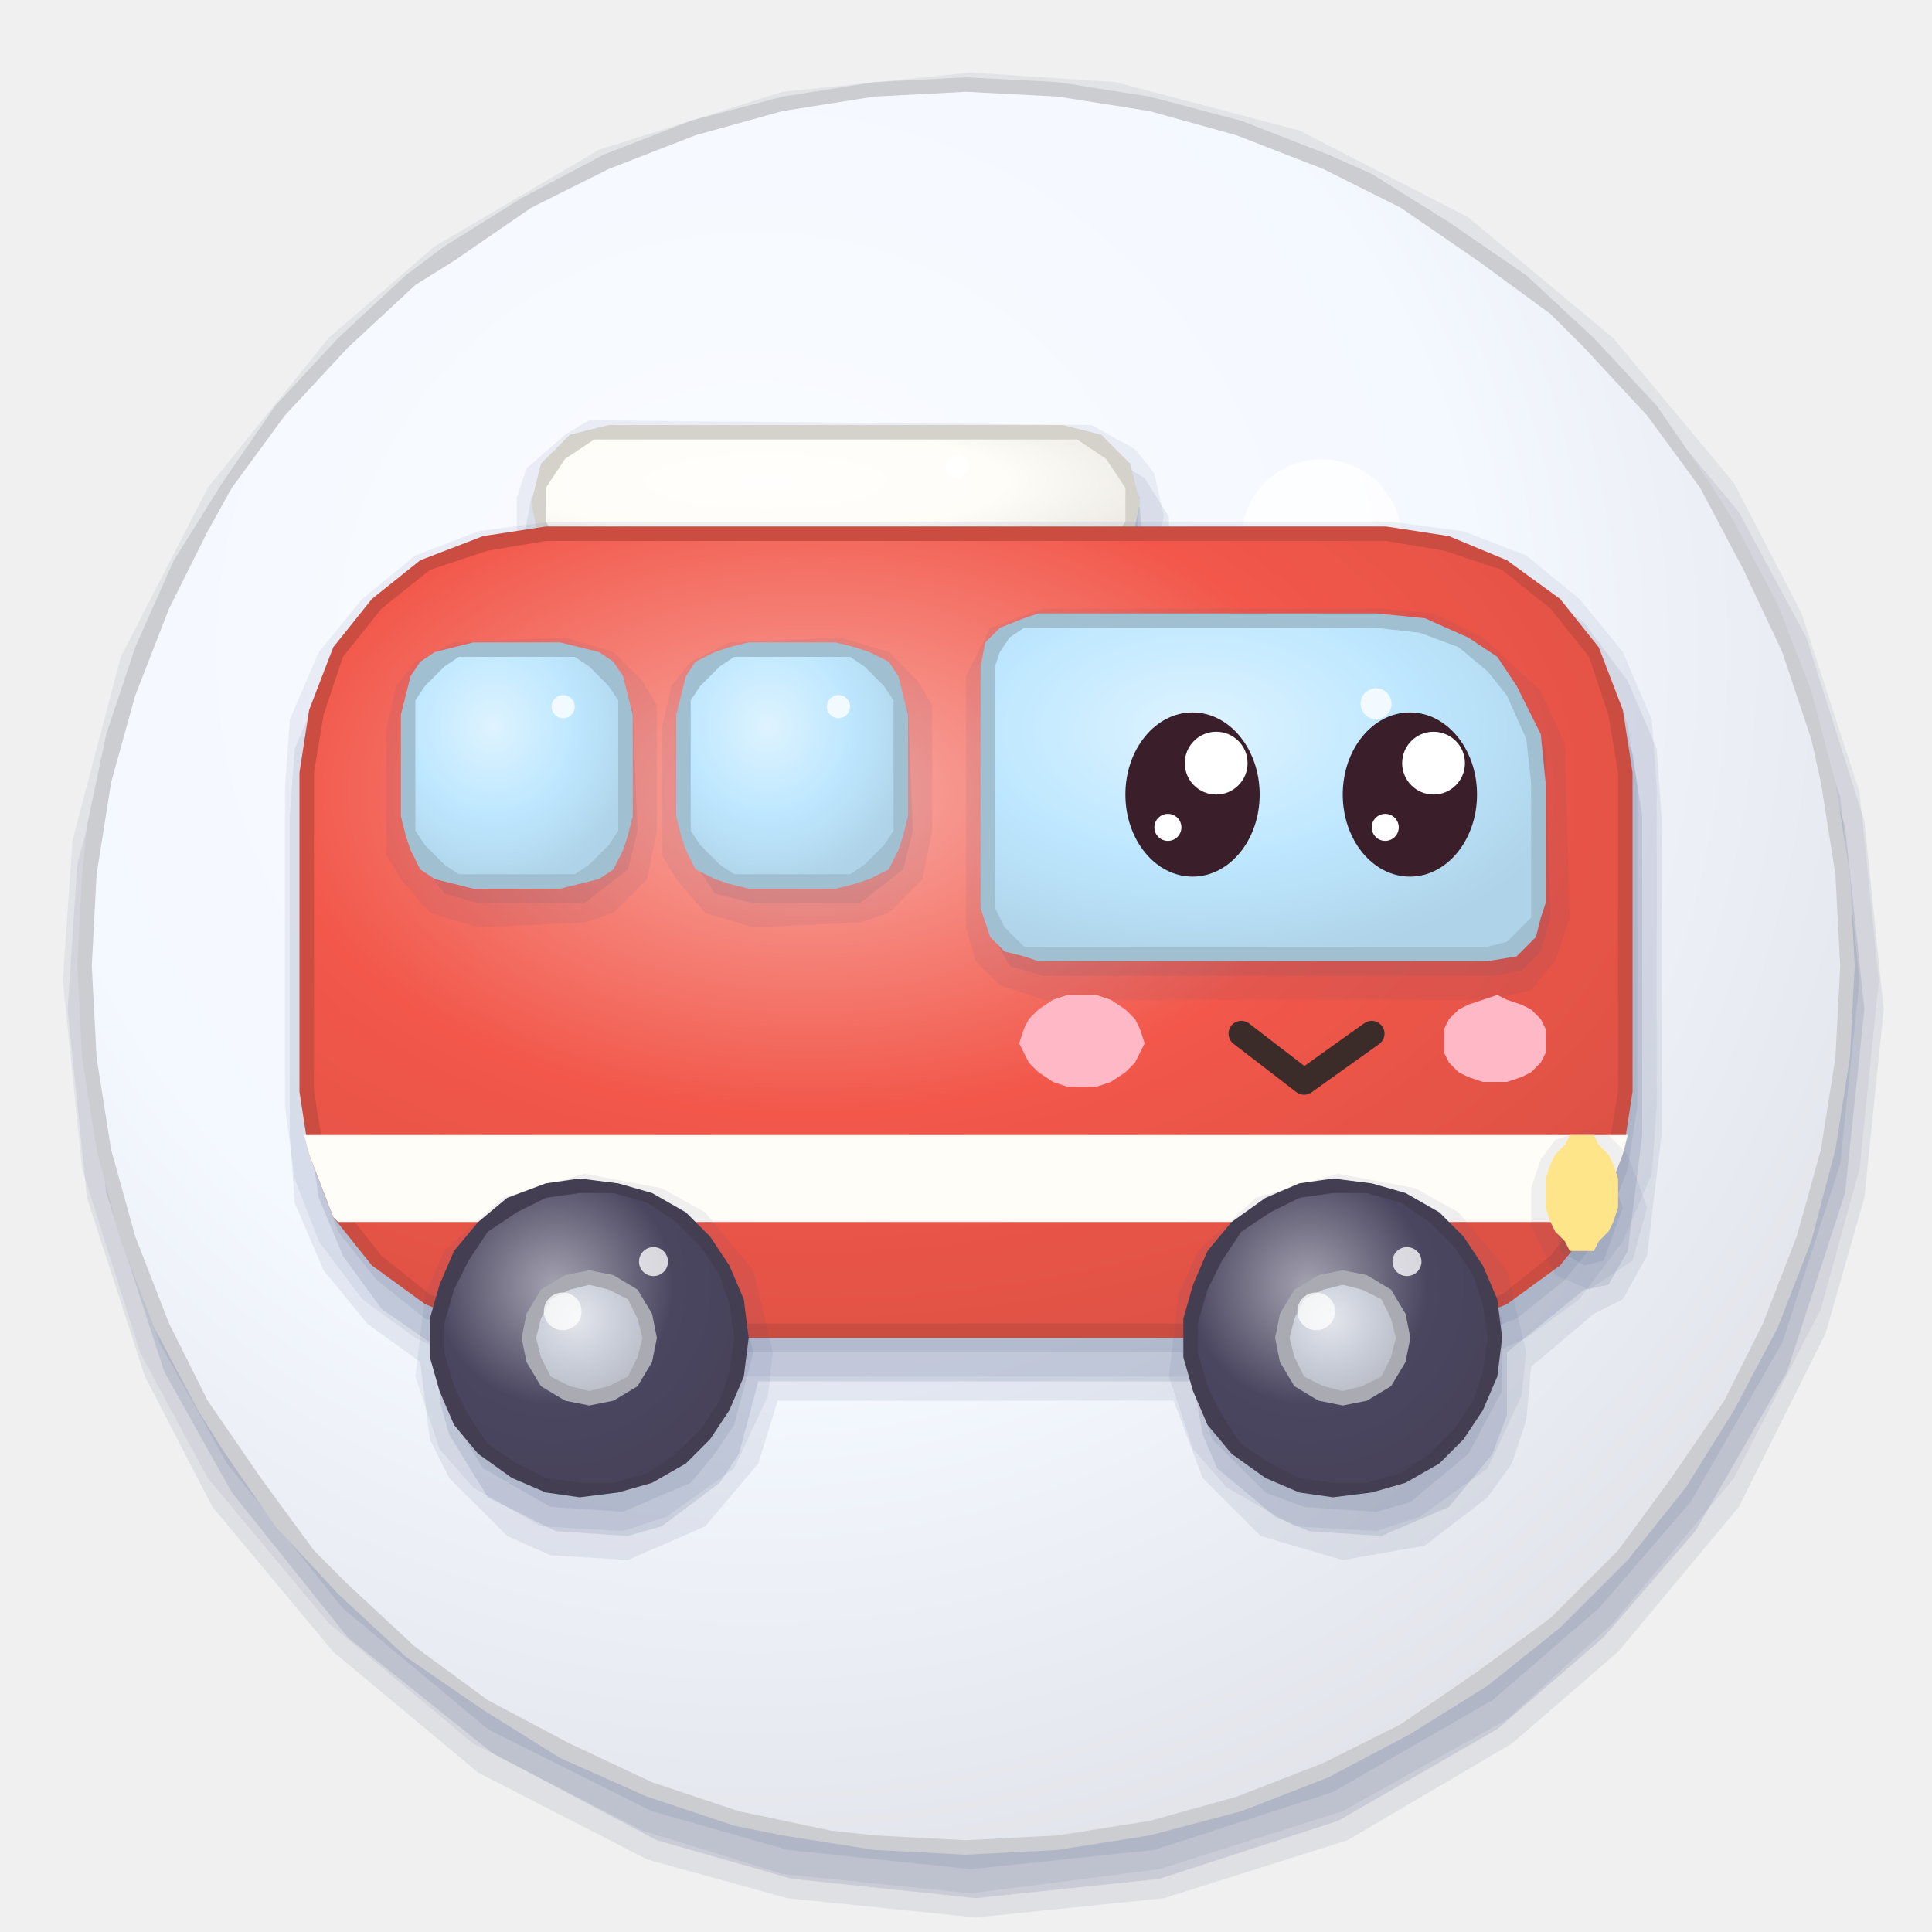
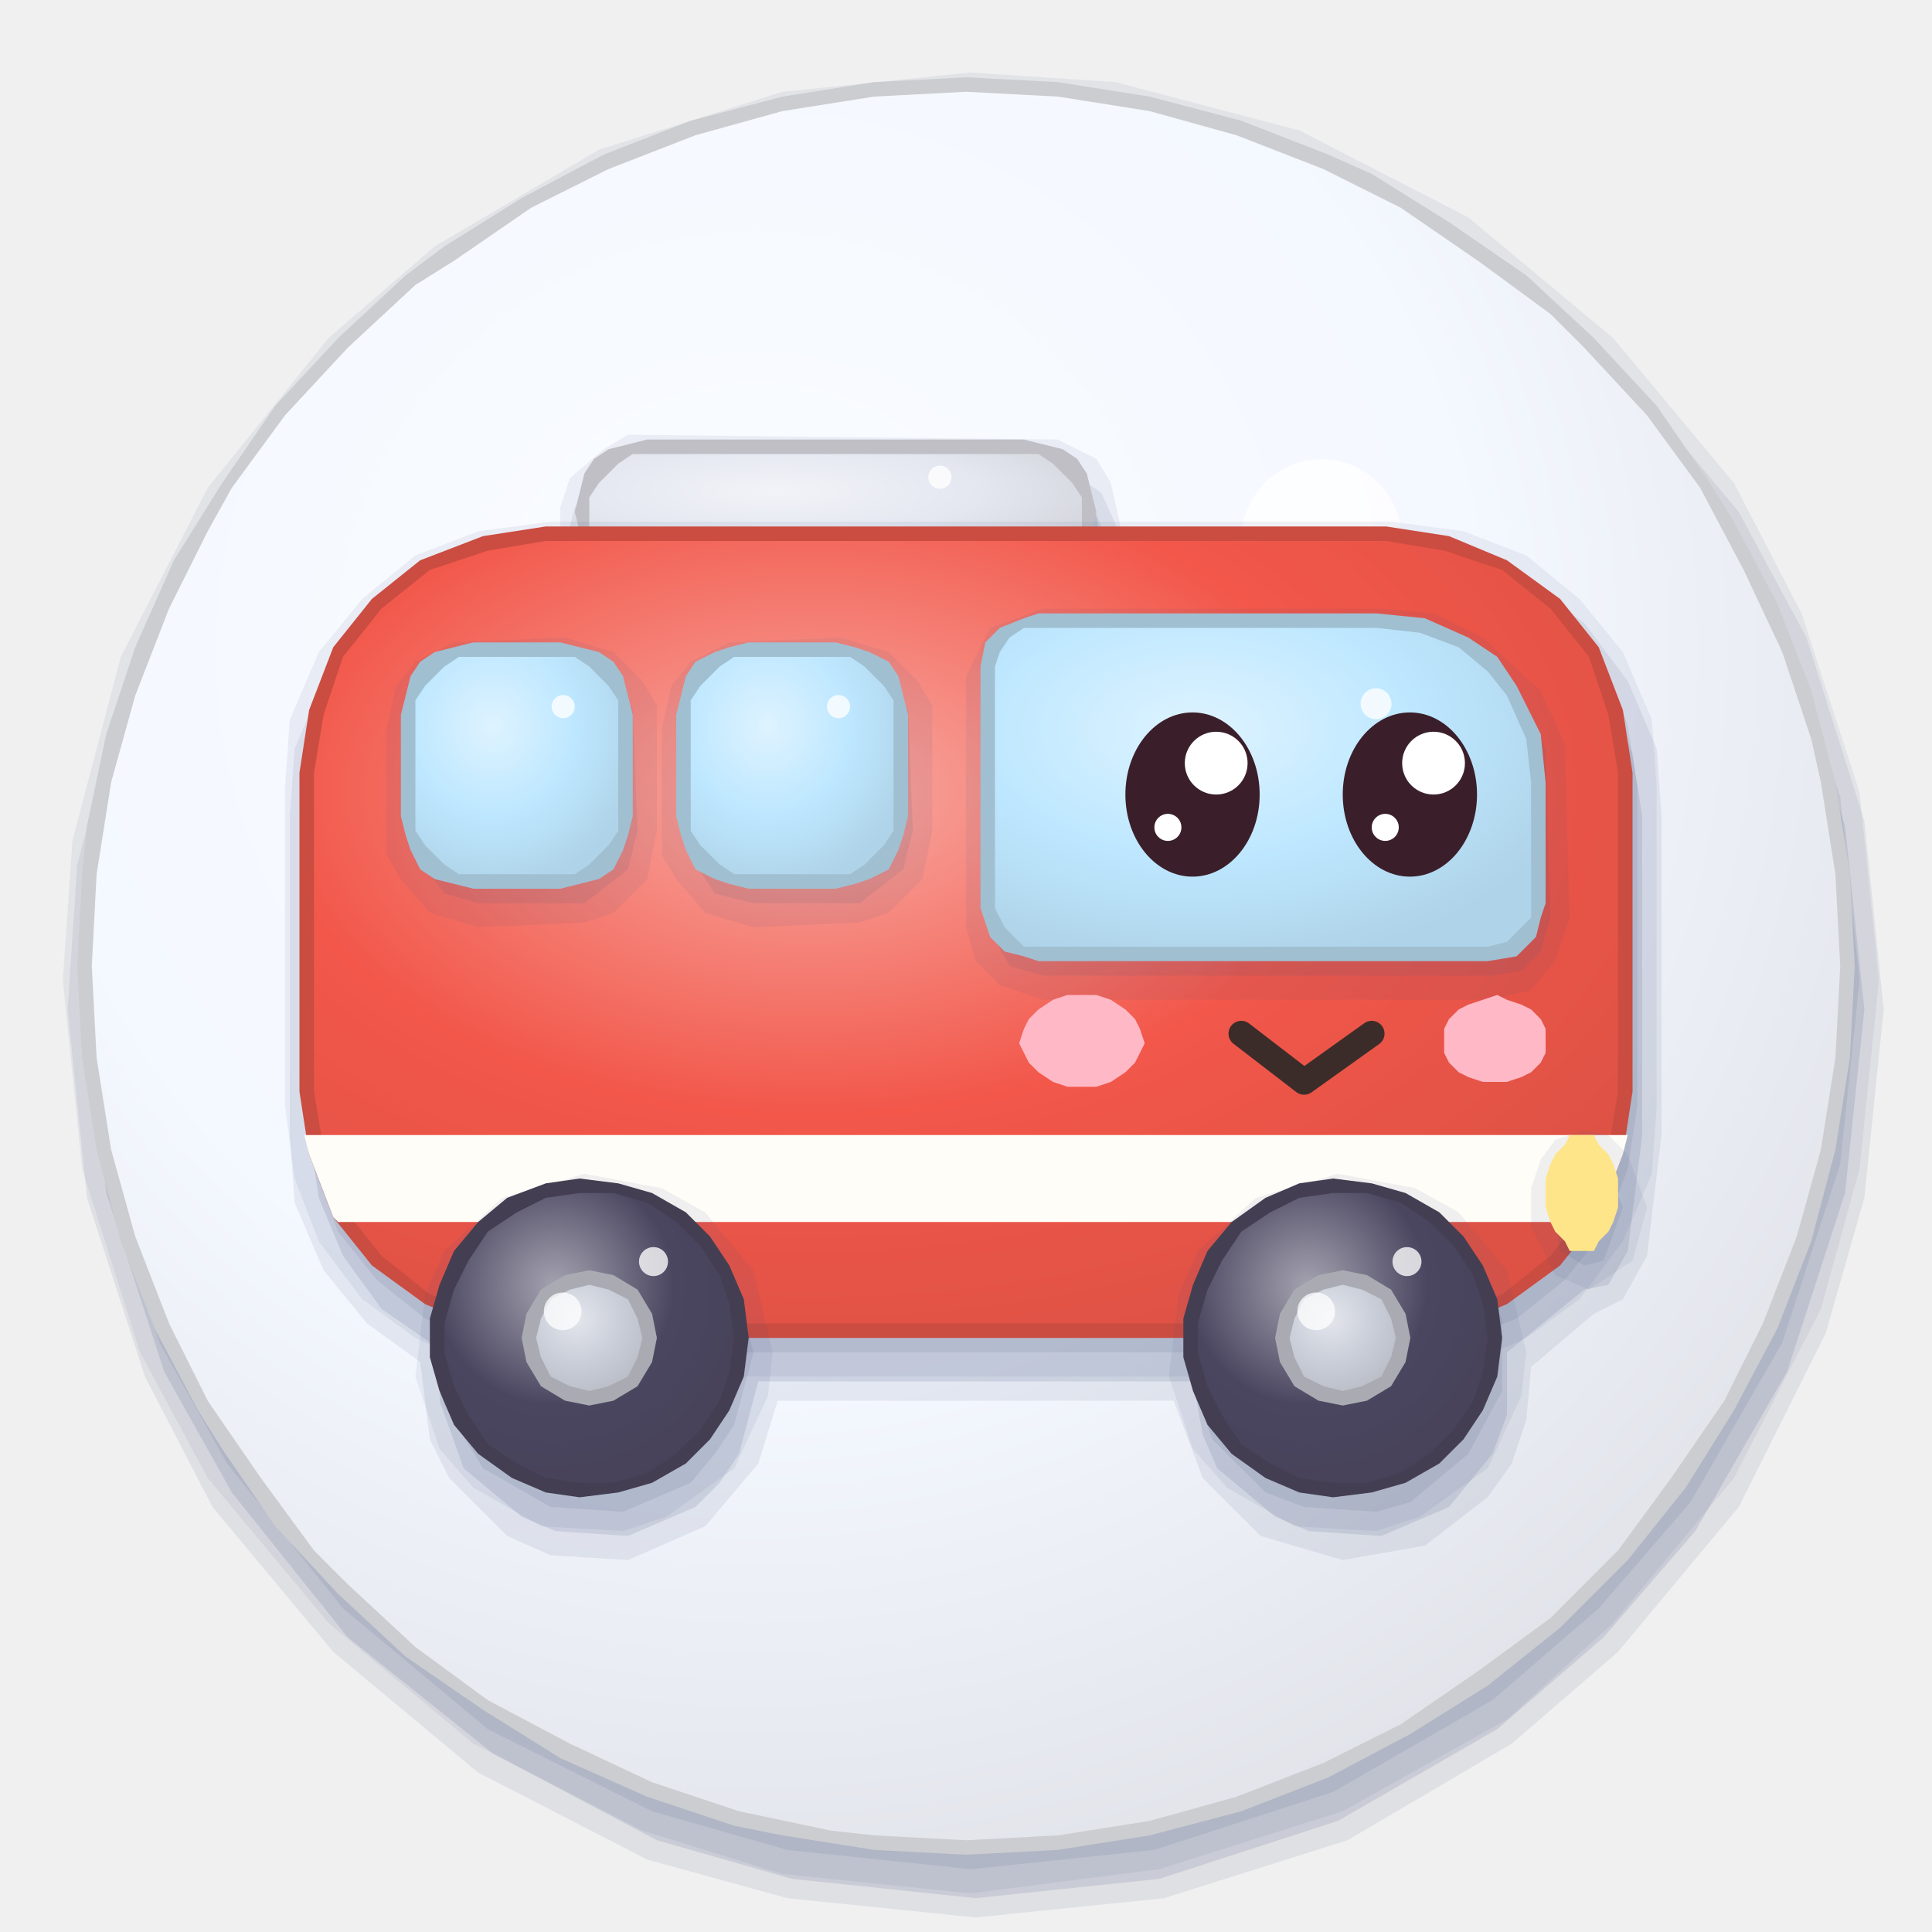
<svg xmlns="http://www.w3.org/2000/svg" viewBox="0 0 200 200" width="200" height="200">
  <defs>
    <radialGradient id="g1" cx="0.38" cy="0.32" r="0.75">
      <stop offset="0" stop-color="#FAFCFF" />
      <stop offset="0.55" stop-color="#F4F8FF" />
      <stop offset="1" stop-color="#E0E2E8" />
    </radialGradient>
    <radialGradient id="g2" cx="0.38" cy="0.32" r="0.75">
-       <stop offset="0" stop-color="#FFFEFC" />
-       <stop offset="0.55" stop-color="#FFFDF8" />
-       <stop offset="1" stop-color="#EAE7E2" />
+       <stop offset="0" stop-color="#F2F3F8" />
+       <stop offset="0.55" stop-color="#E4E7F0" />
+       <stop offset="1" stop-color="#D2D3DA" />
    </radialGradient>
    <radialGradient id="g3" cx="0.38" cy="0.32" r="0.75">
      <stop offset="0" stop-color="#F8ABA4" />
      <stop offset="0.55" stop-color="#F2574A" />
      <stop offset="1" stop-color="#DE5245" />
    </radialGradient>
    <radialGradient id="g4" cx="0.38" cy="0.32" r="0.75">
      <stop offset="0" stop-color="#DEF3FF" />
      <stop offset="0.55" stop-color="#BDE7FF" />
      <stop offset="1" stop-color="#AFD3E8" />
    </radialGradient>
    <radialGradient id="g5" cx="0.38" cy="0.32" r="0.75">
      <stop offset="0" stop-color="#A4A2B0" />
      <stop offset="0.55" stop-color="#4A4660" />
      <stop offset="1" stop-color="#474259" />
    </radialGradient>
    <radialGradient id="g6" cx="0.38" cy="0.32" r="0.75">
      <stop offset="0" stop-color="#E4E6EC" />
      <stop offset="0.55" stop-color="#C9CED9" />
      <stop offset="1" stop-color="#BABDC6" />
    </radialGradient>
  </defs>
  <g transform="scale(0.5)">
    <path d="M390 209l-4-39-12-38-14-26-25-30-30-25-35-18-38-10-30-3-39 4-38 13-34 19-22 20-25 30-18 35-10 38-2 30 4 39 12 37 14 27 25 30 30 25 35 18 29 8 39 4 39-4 38-12 34-20 22-19 25-30 18-36 8-28z" fill="#44527A" opacity=".10" />
    <path d="M386 209l-4 38-12 37-19 33-19 22-22 19-33 19-37 12-38 4-38-4-28-8-34-18-30-24-24-30-14-25-12-37-4-38 2-29 10-37 18-34 24-30 22-19 33-19 37-12 38-4 38 4 37 12 25 13 30 25 24 30 14 25 12 37z" fill="#44527A" opacity=".14" />
    <path d="M389 203l-4-39-12-37-14-27-25-30-30-25-35-18-38-10-30-2-39 4-38 12-34 20-22 19-25 31-18 35-10 38-2 29 4 39 12 38 14 26 25 30 30 25 35 18 29 9 39 4 39-5 38-12 34-19 22-20 25-30 18-35 8-29z" fill="#44527A" opacity=".08" />
    <path d="M385 203l-4 38-12 37-19 33-19 22-22 19-33 19-37 12-38 4-38-4-28-8-34-17-30-25-24-30-14-25-12-37-4-38 2-29 10-37 18-34 24-30 22-19 33-19 37-12 38-4 38 4 37 12 25 14 30 24 24 30 14 25 12 37z" fill="#44527A" opacity=".11" />
    <path d="M384 200l-1 19-3 19-5 19-7 18-9 17-10 16-12 15-7 7-7 7-15 12-16 10-17 9-18 7-19 5-19 3-19 1-19-1-19-3-10-2-18-6-18-8-16-10-16-11-14-13-13-14-11-16-5-8-9-17-7-18-5-19-3-19-1-19 1-19 1-10 4-19 6-18 8-18 10-16 11-16 13-14 14-13 8-6 16-10 17-9 18-7 19-5 19-3 19-1 19 1 19 3 19 5 18 7 9 4 16 10 16 11 14 13 13 14 11 16 5 8 9 17 7 18 5 19 3 19z" fill="#CCCDD1" />
    <path d="M381 200l-1-19-3-19-2-9-6-18-8-17-9-17-11-15-13-14-7-7-15-11-16-11-16-8-18-7-18-5-19-3-19-1-19 1-19 3-18 5-18 7-16 8-16 11-8 5-14 13-13 14-11 15-5 9-8 16-7 18-5 18-3 19-1 19 1 19 3 19 5 18 7 18 8 16 11 16 11 15 7 7 14 13 15 11 17 9 17 8 18 6 19 4 9 1 19 1 19-1 19-3 18-5 18-7 16-8 16-11 15-11 7-7 7-7 11-15 11-16 8-16 7-18 5-18 3-19z" fill="url(#g1)" />
    <circle cx="273.6" cy="111.7" r="16.6" fill="#FFFFFF" opacity=".78" />
-     <path d="M87 282l2 16 4 8 12 12 9 4 16 1 16-7 11-13 4-13 82 0 6 16 12 12 17 5 17-3 13-10 5-7 3-9 1-11 13-11 6-3 5-9 3-25 0-66-1-14-6-14-9-12-11-8-13-6-15-2-47 0 0-6-5-8-10-6-99-1-10 3-8 8-2 11-8 1-13 6-11 9-9 11-6 14-1 14 0 66 1 14 6 14 9 11z" fill="#44527A" opacity=".10" />
-     <path d="M117 102l-4 7 0 9-11 2-13 5-10 8-8 10-5 13-2 13 0 66 2 13 5 12 8 11 13 9-1 10 2 7 8 13 14 7 15 1 7-2 12-9 4-6 4-15 90 0 2 11 3 7 12 10 7 3 15 1 14-6 9-11 3-8 0-13 16-13 5-1 4-7 3-24 0-66-2-13-5-13-8-10-11-8-12-5-13-2-52 0-1-13-10-8-98 0z" fill="#44527A" opacity=".14" />
-     <path d="M226 88l-104-1-5 3-8 7-2 6 0 10 6 10 9 5 5 1 99-1 5-3 7-6 3-12-2-9-4-5z" fill="#44527A" opacity=".08" />
-     <path d="M220 91l12 5 4 7-1 13-10 8-97 0-9-2-7-10 1-13 10-7z" fill="#44527A" opacity=".11" />
-     <path d="M220 88l4 1 4 1 3 3 3 3 1 4 1 4-1 5-1 4-3 3-3 3-4 1-4 1-94 0-4-1-4-1-3-3-3-3-1-4-1-5 1-4 1-4 3-3 3-3 4-1 4-1z" fill="#D5D1CB" />
-     <path d="M219 91l-92 0-4 0-3 2-3 2-2 3-2 3 0 3 0 4 2 3 2 3 3 2 3 2 4 0 92 0 4 0 3-2 3-2 2-3 2-3 0-4 0-3-2-3-2-3-3-2-3-2z" fill="url(#g2)" />
-     <circle cx="198.2" cy="96.6" r="2.4" fill="#FFFFFF" opacity=".78" />
+     <path d="M87 282l2 16 4 8 12 12 9 4 16 1 16-7 11-13 4-13 82 0 6 16 12 12 17 5 17-3 13-10 5-7 3-9 1-11 13-11 6-3 5-9 3-25 0-66-1-14-6-14-9-12-11-8-13-6-15-2-56 0-5-11-9-6-83-1-10 3-7 7-2 8-17 2-13 6-11 8-9 12-6 14-1 14 0 66 1 14 6 14 9 11z" fill="#44527A" opacity=".10" />
+     <path d="M125 104l-3 7-1 7-19 2-13 5-10 8-8 10-5 13-2 13 0 66 2 13 5 12 8 11 13 9-1 10 5 14 12 10 7 3 15 1 14-6 5-5 4-6 4-15 90 0 2 11 3 7 12 10 7 3 15 1 14-6 9-11 3-8 0-13 16-13 5-1 4-7 3-24 0-66-2-13-5-13-8-10-11-8-12-5-13-2-60 0-2-11-9-7-82 0z" fill="#44527A" opacity=".14" />
+     <path d="M219 91l-89-1-5 3-7 6-2 6 0 9 5 9 10 5 87 0 5-2 6-7 3-10-2-9-3-5z" fill="#44527A" opacity=".08" />
+     <path d="M213 94l11 5 4 10-4 11-7 4-82 0-7-2-7-9 1-11 9-7z" fill="#44527A" opacity=".11" />
+     <path d="M212 91l4 1 4 1 3 2 2 3 1 4 1 4-1 4-1 4-2 3-3 2-4 1-4 1-78 0-4-1-4-1-3-2-2-3-1-4-1-4 1-4 1-4 2-3 3-2 4-1 4-1z" fill="#C0BFC5" />
+     <path d="M212 94l-78 0-3 0-3 2-2 2-2 2-2 3 0 3 0 3 2 3 2 2 2 2 3 2 3 0 78 0 3 0 3-2 2-2 2-2 2-3 0-3 0-3-2-3-2-2-2-2-3-2z" fill="url(#g2)" />
+     <circle cx="194.6" cy="98.8" r="2.4" fill="#FFFFFF" opacity=".78" />
    <path d="M288 108l-174 0-15 2-13 5-11 9-9 11-6 14-1 14 0 66 2 15 5 13 9 12 11 8 13 6 14 2 175 0 15-2 13-6 11-8 9-12 6-14 1-14 0-66-1-14-6-14-9-11-11-9-13-5z" fill="#44527A" opacity=".08" />
    <path d="M288 112l13 2 13 5 10 8 8 11 5 12 2 13 0 66-2 13-5 13-8 10-10 8-13 5-13 2-174 0-13-2-13-5-10-8-8-10-5-13-2-13 0-66 2-13 5-12 8-11 10-8 13-5 13-2z" fill="#44527A" opacity=".11" />
    <path d="M287 109l13 2 12 5 11 8 8 10 5 13 2 13 0 66-2 13-5 13-8 10-11 8-12 5-13 2-174 0-13-2-12-5-11-8-8-10-5-13-2-13 0-66 2-13 5-13 8-10 10-8 13-5 13-2z" fill="#CB4C40" />
    <path d="M287 112l-174 0-12 2-12 4-10 8-8 10-4 12-2 12 0 66 2 12 4 12 8 10 10 8 12 4 12 2 174 0 12-2 12-4 10-8 8-10 4-12 2-12 0-66-2-12-4-12-8-10-10-8-12-4z" fill="url(#g3)" />
    <circle cx="255.2" cy="152.7" r="7.6" fill="#FFFFFF" opacity=".78" />
    <path d="M331 252l5-13 1-4-274 0 1 4 5 13 1 1 260 0z" fill="#FFFDF8" />
    <path d="M117 132l-23 1-8 4-4 5-2 9 0 26 3 5 6 7 10 3 22-1 6-2 7-7 2-10 0-26-3-5-6-6z" fill="#44527A" opacity=".08" />
    <path d="M117 136l11 5 3 6 1 25-2 8-9 7-22 0-7-2-7-9-1-25 2-7 9-7z" fill="#44527A" opacity=".11" />
    <path d="M116 133l4 1 4 1 3 2 2 3 1 4 1 4 0 21-1 4-1 3-2 4-3 2-4 1-4 1-18 0-4-1-4-1-3-2-2-4-1-3-1-4 0-21 1-4 1-4 2-3 3-2 4-1 4-1z" fill="#A0BFD1" />
    <path d="M116 136l-21 0-3 2-2 2-2 2-2 3 0 3 0 21 0 3 2 3 2 2 2 2 3 2 3 0 18 0 3 0 3-2 2-2 2-2 2-3 0-3 0-24-2-3-2-2-2-2-3-2z" fill="url(#g4)" />
    <circle cx="116.6" cy="146.3" r="2.4" fill="#FFFFFF" opacity=".78" />
    <path d="M174 132l-23 1-8 4-4 5-2 9 0 26 3 5 6 7 10 3 22-1 6-2 7-7 2-10 0-26-3-5-6-6z" fill="#44527A" opacity=".08" />
    <path d="M174 136l11 5 3 6 1 25-2 8-9 7-22 0-8-2-6-9-1-25 2-7 9-7z" fill="#44527A" opacity=".11" />
    <path d="M173 133l4 1 3 1 4 2 2 3 1 4 1 4 0 21-1 4-1 3-2 4-4 2-3 1-4 1-18 0-4-1-3-1-4-2-2-4-1-3-1-4 0-21 1-4 1-4 2-3 4-2 3-1 4-1z" fill="#A0BFD1" />
    <path d="M173 136l-21 0-3 2-2 2-2 2-2 3 0 3 0 21 0 3 2 3 2 2 2 2 3 2 3 0 18 0 3 0 3-2 2-2 2-2 2-3 0-3 0-24-2-3-2-2-2-2-3-2z" fill="url(#g4)" />
    <circle cx="173.6" cy="146.3" r="2.4" fill="#FFFFFF" opacity=".78" />
    <path d="M216 126l-11 4-5 10 0 52 2 7 5 5 9 3 93 0 8-2 5-6 3-9-1-36-5-11-12-11-10-5-11-1z" fill="#44527A" opacity=".08" />
    <path d="M216 130l-8 3-4 8 0 50 5 9 7 2 93 0 6-1 4-4 2-7-1-35-5-10-10-10-9-4-10-1z" fill="#44527A" opacity=".11" />
    <path d="M215 127l-3 1-5 2-3 3-1 5 0 50 2 6 3 3 4 1 3 1 93 0 6-1 4-4 1-4 1-3 0-25-1-10-5-10-4-6-6-4-9-4-10-1z" fill="#A0BFD1" />
    <path d="M285 130l-73 0-3 2-2 3-1 3 0 50 2 4 2 2 2 2 3 0 93 0 4-1 3-3 2-2 0-3 0-25-1-9-4-9-4-5-6-5-8-3z" fill="url(#g4)" />
    <circle cx="284.9" cy="145.7" r="3.2" fill="#FFFFFF" opacity=".78" />
    <ellipse cx="246.9" cy="164.5" rx="13.9" ry="17" fill="#3A1F2A" />
    <circle cx="251.8" cy="158" r="6.5" fill="#FFFFFF" />
    <circle cx="241.8" cy="171.3" r="2.8" fill="#FFFFFF" />
    <ellipse cx="291.9" cy="164.5" rx="13.9" ry="17" fill="#3A1F2A" />
    <circle cx="296.8" cy="158" r="6.5" fill="#FFFFFF" />
    <circle cx="286.8" cy="171.3" r="2.8" fill="#FFFFFF" />
    <path d="M257 214l13 10 14-10" fill="none" stroke="#3B2C29" stroke-width="5.3" stroke-linecap="round" stroke-linejoin="round" />
    <path d="M237 216l-1 2-1 2-2 2-3 2-3 1-3 0-3 0-3-1-3-2-2-2-1-2-1-2 1-3 1-2 2-2 3-2 3-1 3 0 3 0 3 1 3 2 2 2 1 2z" fill="#FFB8C6" />
    <path d="M320 216l0 2-1 2-2 2-2 1-3 1-2 0-3 0-3-1-2-1-2-2-1-2 0-2 0-3 1-2 2-2 2-1 3-1 3-1 2 1 3 1 2 1 2 2 1 2z" fill="#FFB8C6" />
    <path d="M341 250l-4-11-4-4-5-1-6 2-3 4-2 6 0 8 5 10 7 3 9-6z" fill="#44527A" opacity=".08" />
    <path d="M336 250l-4 11-4 1-5-3-2-12 2-5 3-3 6 1z" fill="#44527A" opacity=".11" />
    <path d="M335 247l0 3-1 3-1 2-2 2-1 2-2 0-3 0-1-2-2-2-1-2-1-3 0-3 0-3 1-3 1-2 2-2 1-2 3 0 2 0 1 2 2 2 1 2 1 3z" fill="#FFE58A" />
    <path d="M160 280l-4-17-10-12-9-5-16-3-17 5-12 11-4 9-2 17 5 15 7 8 14 8 17 1 9-3 14-10 7-15z" fill="#44527A" opacity=".08" />
    <path d="M156 280l-4 15-4 6-5 6-14 6-15-1-14-8-8-13-2-7 0-8 5-14 11-10 15-5 8 1 14 6 9 11z" fill="#44527A" opacity=".11" />
    <path d="M155 277l-1 8-3 7-4 6-5 5-7 4-7 2-8 1-7-1-7-3-7-5-5-6-3-7-2-7 0-8 2-7 3-7 5-6 6-5 8-3 7-1 8 1 7 2 7 4 5 5 4 6 3 7z" fill="#443E52" />
    <path d="M152 277l-1-7-2-6-4-6-5-5-6-4-7-2-7 0-7 1-6 3-6 4-4 6-3 6-2 7 0 6 2 7 3 6 4 6 6 4 6 3 7 1 7 0 7-2 6-4 5-5 4-6 2-6z" fill="url(#g5)" />
    <circle cx="135.3" cy="261.2" r="3" fill="#FFFFFF" opacity=".78" />
    <path d="M136 277l-1-5-3-5-5-3-5-1-5 1-5 3-3 5-1 5 1 5 3 5 5 3 5 1 5-1 5-3 3-5z" fill="#AAABB2" />
    <path d="M133 277l-1-4-2-4-4-2-4-1-4 1-4 2-2 4-1 4 1 4 2 4 4 2 4 1 4-1 4-2 2-4z" fill="url(#g6)" />
    <circle cx="116.5" cy="271.5" r="3.9" fill="#FFFFFF" opacity=".75" />
    <path d="M316 280l-4-17-10-12-9-5-16-3-17 5-12 11-4 9-2 17 5 15 7 8 14 8 17 1 9-3 14-10 7-15z" fill="#44527A" opacity=".08" />
    <path d="M311 273l0 15-7 13-12 10-7 2-15-1-8-3-11-11-5-14 0-8 5-14 11-10 15-5 15 3 12 9z" fill="#44527A" opacity=".11" />
    <path d="M311 277l-1 8-3 7-4 6-5 5-7 4-7 2-8 1-7-1-7-3-7-5-5-6-3-7-2-7 0-8 2-7 3-7 5-6 7-5 7-3 7-1 8 1 7 2 7 4 5 5 4 6 3 7z" fill="#443E52" />
    <path d="M308 277l-1-7-2-6-4-6-5-5-6-4-7-2-7 0-7 1-6 3-6 4-4 6-3 6-2 7 0 6 2 7 3 6 4 6 6 4 6 3 7 1 7 0 7-2 6-4 5-5 4-6 2-6z" fill="url(#g5)" />
    <circle cx="291.3" cy="261.2" r="3" fill="#FFFFFF" opacity=".78" />
    <path d="M292 277l-1-5-3-5-5-3-5-1-5 1-5 3-3 5-1 5 1 5 3 5 5 3 5 1 5-1 5-3 3-5z" fill="#AAABB2" />
    <path d="M289 277l-1-4-2-4-4-2-4-1-4 1-4 2-2 4-1 4 1 4 2 4 4 2 4 1 4-1 4-2 2-4z" fill="url(#g6)" />
    <circle cx="272.5" cy="271.5" r="3.9" fill="#FFFFFF" opacity=".75" />
  </g>
</svg>
